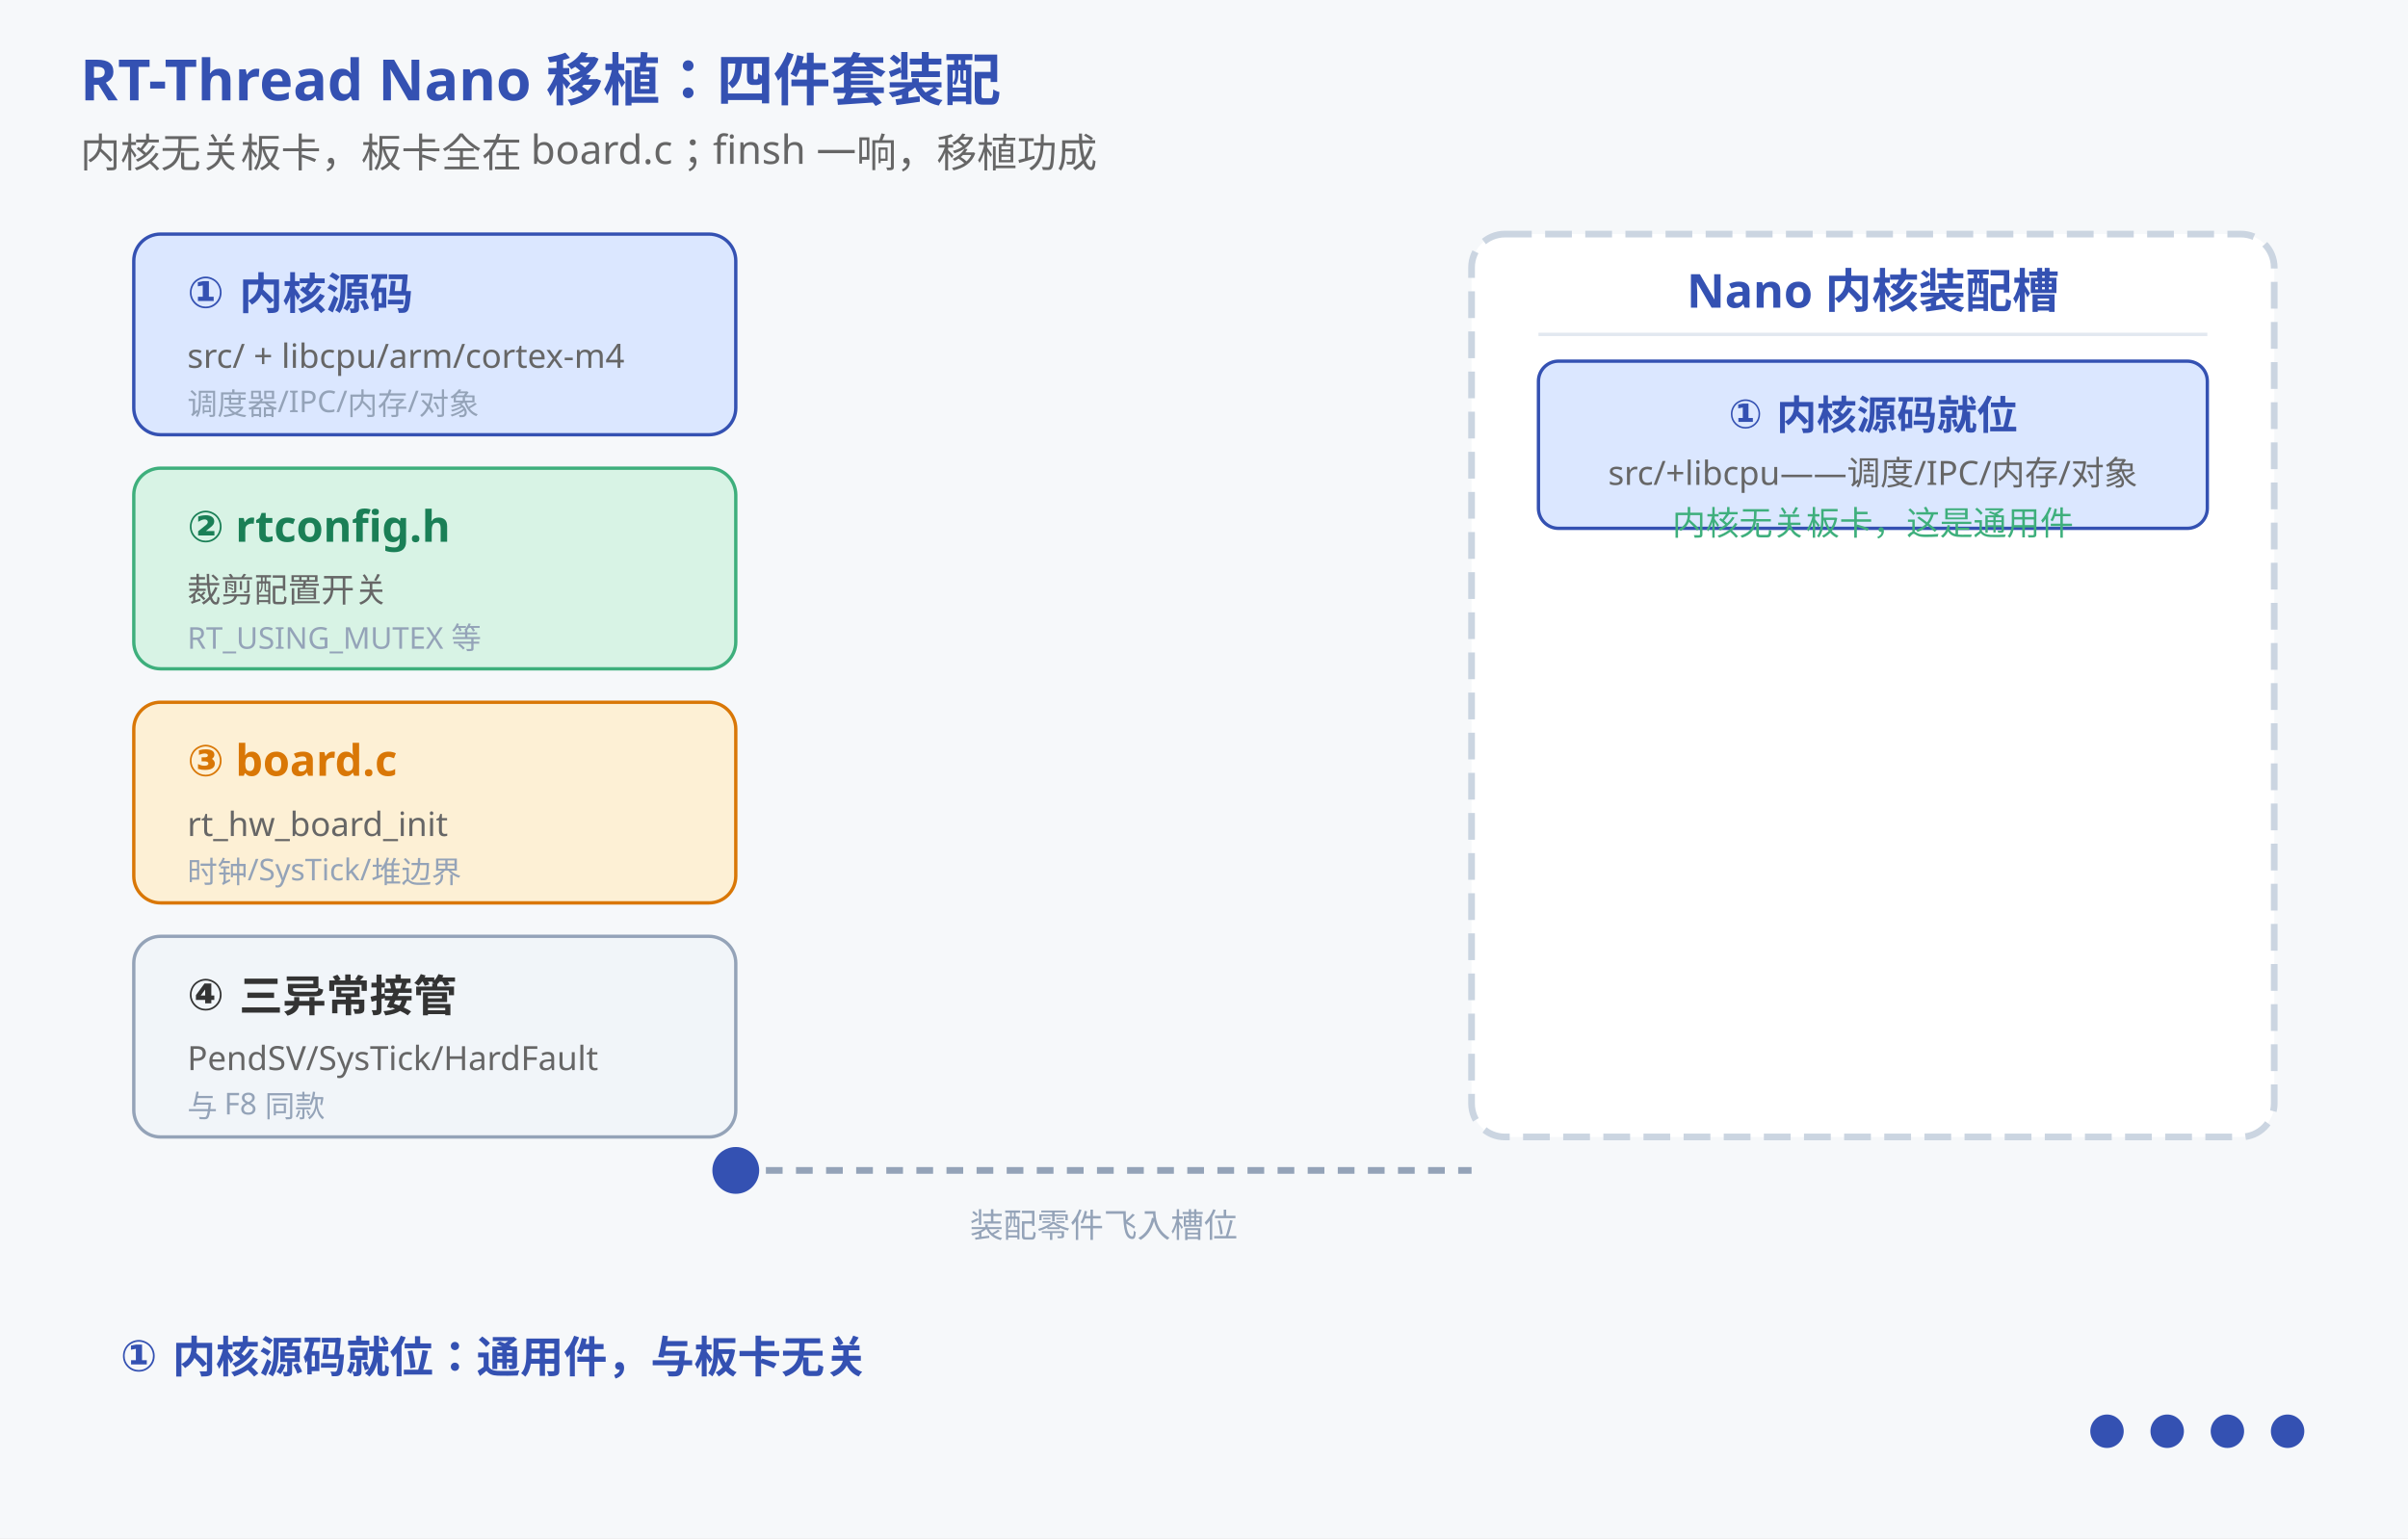
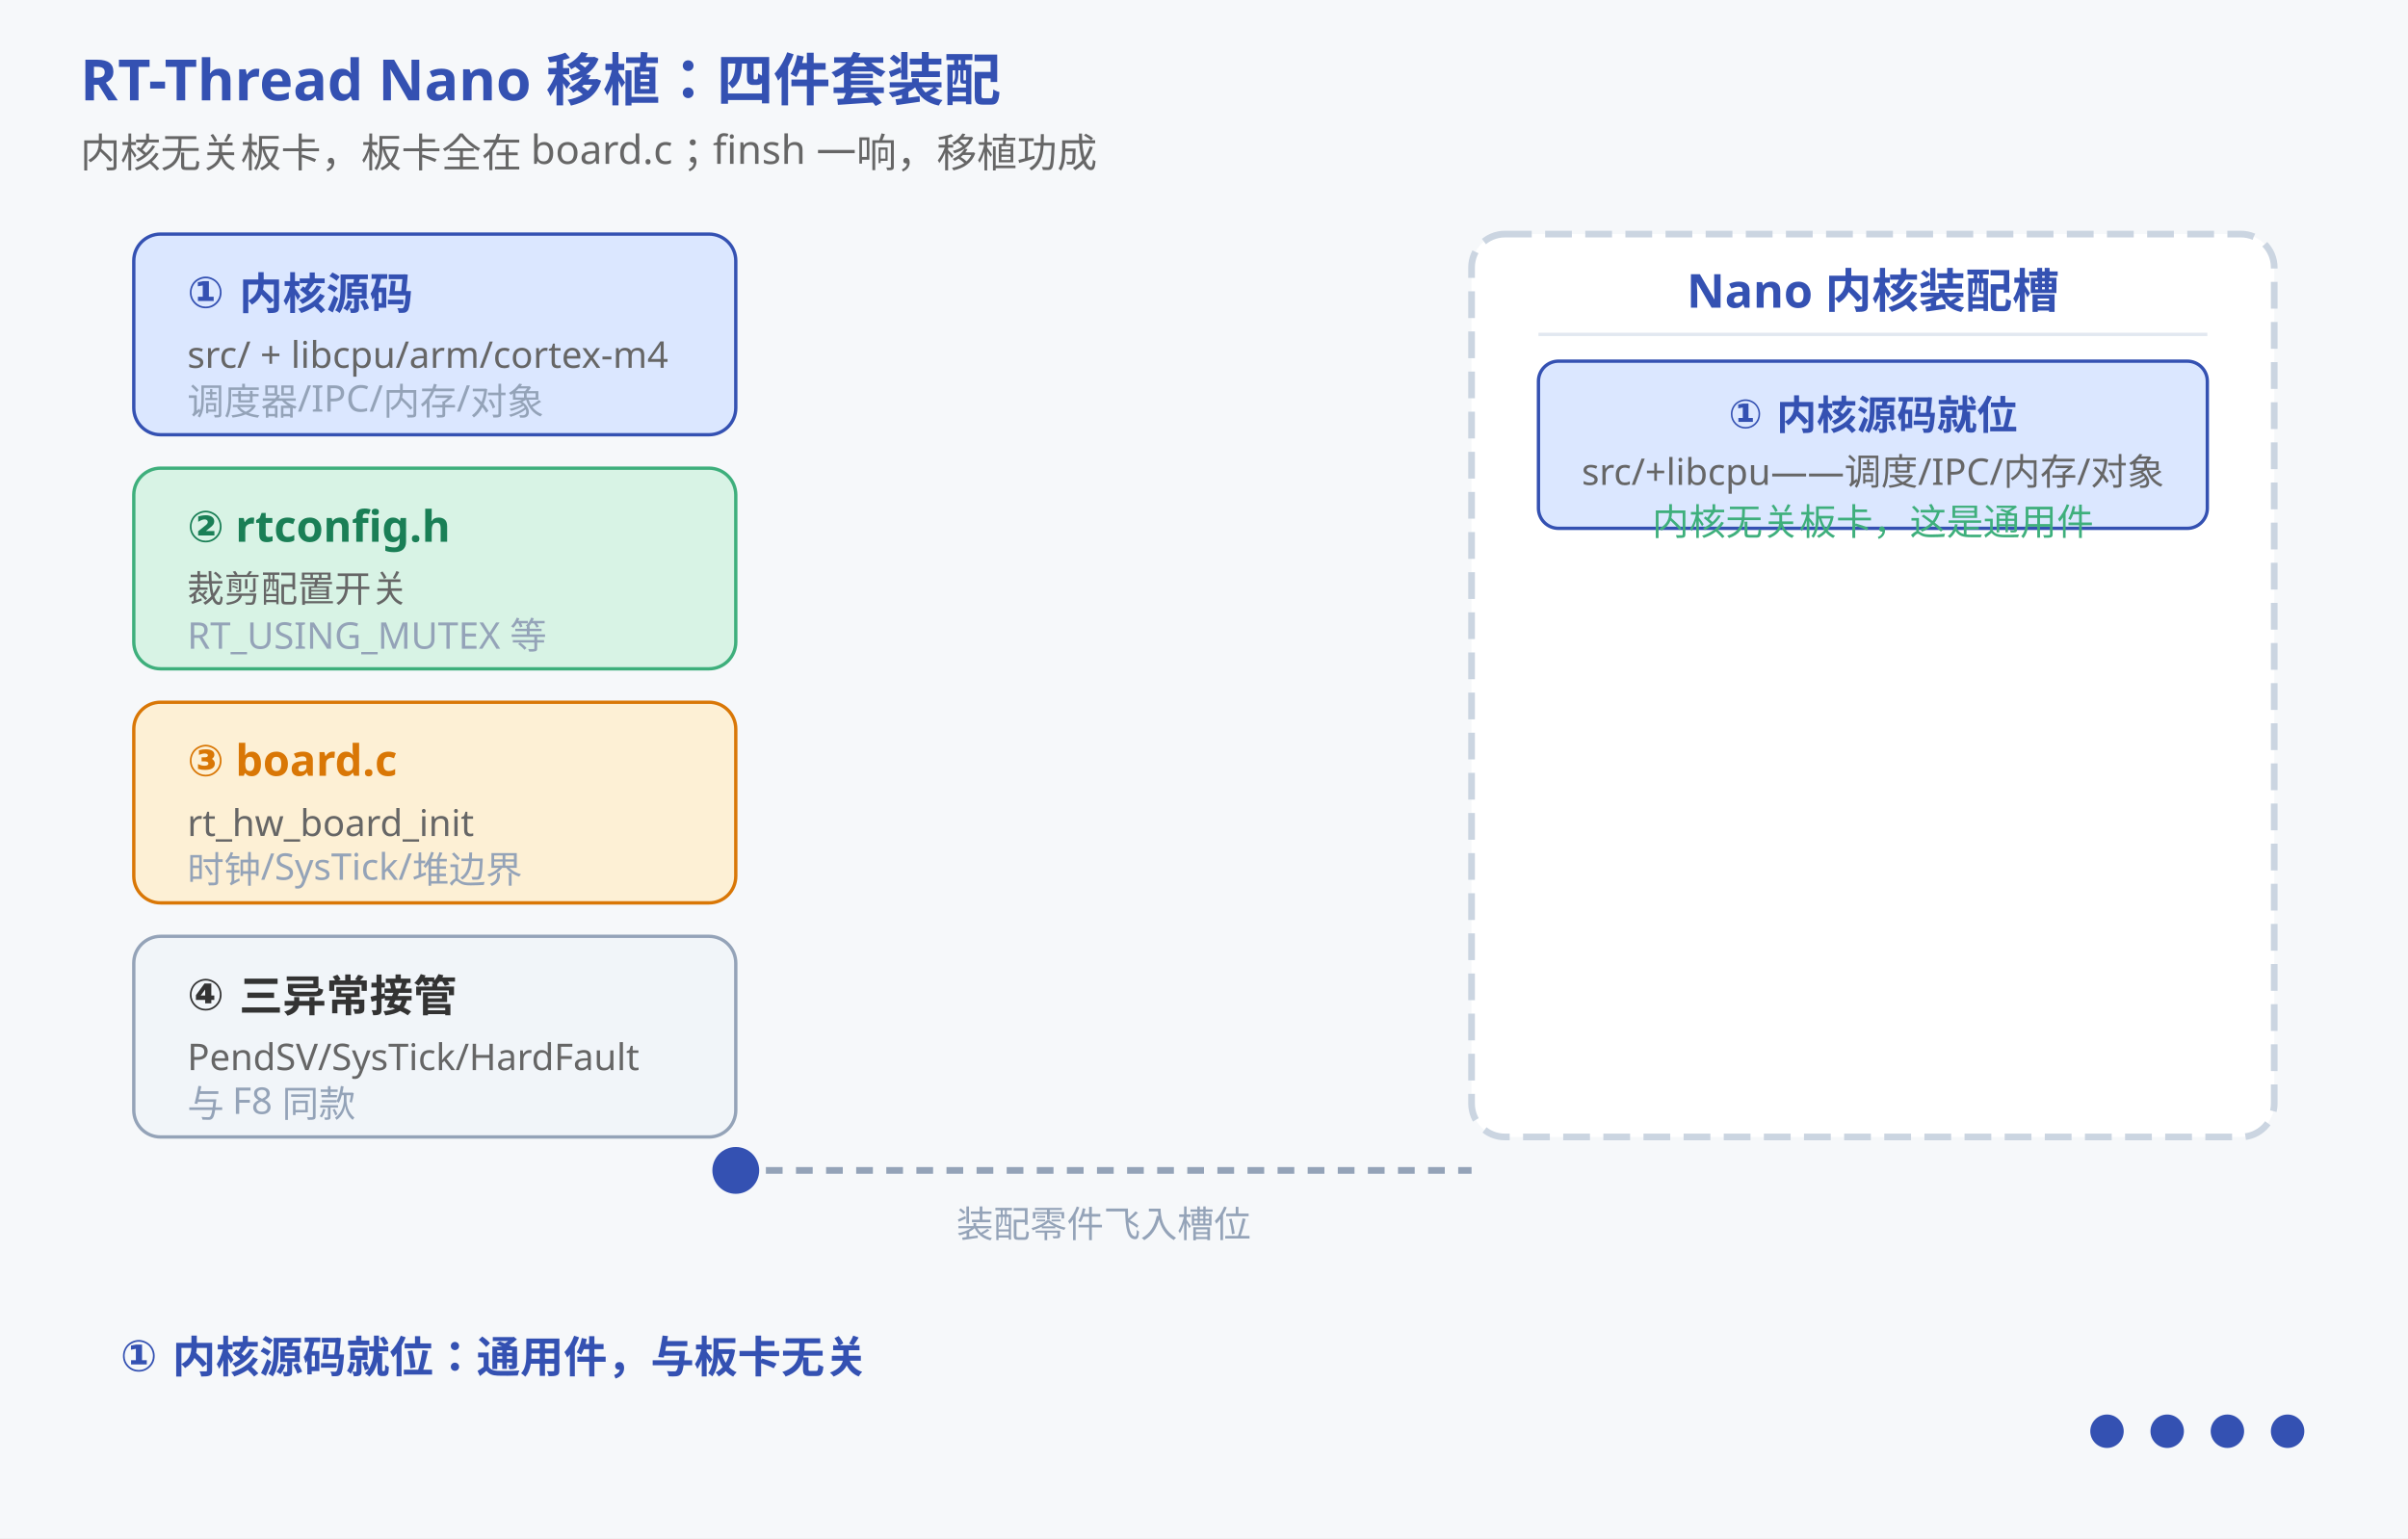
<svg xmlns="http://www.w3.org/2000/svg" viewBox="0 0 720 460" font-family="'Segoe UI','Microsoft YaHei',sans-serif">
  <rect width="720" height="460" fill="#f6f8fa" />
  <text x="24" y="30" font-size="17" font-weight="bold" fill="#3451b2">RT-Thread Nano 移植：四件套装配</text>
  <text x="24" y="50" font-size="12" fill="#666">内核无关板卡，板卡全在 board.c；finsh 一响，移植功成</text>
  <rect x="40" y="70" width="180" height="60" rx="8" fill="#dbe7ff" stroke="#3451b2" />
  <text x="56" y="92" font-size="13" font-weight="bold" fill="#3451b2">① 内核源码</text>
-   <text x="56" y="110" font-size="10" fill="#666">src/ + libcpu/arm/cortex-m4</text>
-   <text x="56" y="124" font-size="9" fill="#94a3b8">调度器/IPC/内存/对象</text>
+   <text x="56" y="110" font-size="11" fill="#666">src/ + libcpu/arm/cortex-m4</text>
+   <text x="56" y="124" font-size="11" fill="#94a3b8">调度器/IPC/内存/对象</text>
  <rect x="40" y="140" width="180" height="60" rx="8" fill="#d8f3e5" stroke="#3eaf7c" />
  <text x="56" y="162" font-size="13" font-weight="bold" fill="#1a7f56">② rtconfig.h</text>
-   <text x="56" y="180" font-size="10" fill="#666">裁剪配置开关</text>
-   <text x="56" y="194" font-size="9" fill="#94a3b8">RT_USING_MUTEX 等</text>
+   <text x="56" y="180" font-size="11" fill="#666">裁剪配置开关</text>
+   <text x="56" y="194" font-size="11" fill="#94a3b8">RT_USING_MUTEX 等</text>
  <rect x="40" y="210" width="180" height="60" rx="8" fill="#fdf0d5" stroke="#d97706" />
  <text x="56" y="232" font-size="13" font-weight="bold" fill="#d97706">③ board.c</text>
-   <text x="56" y="250" font-size="10" fill="#666">rt_hw_board_init</text>
-   <text x="56" y="264" font-size="9" fill="#94a3b8">时钟/SysTick/堆边界</text>
+   <text x="56" y="250" font-size="11" fill="#666">rt_hw_board_init</text>
+   <text x="56" y="264" font-size="11" fill="#94a3b8">时钟/SysTick/堆边界</text>
  <rect x="40" y="280" width="180" height="60" rx="8" fill="#f1f5f9" stroke="#94a3b8" />
  <text x="56" y="302" font-size="13" font-weight="bold" fill="#333">④ 三异常接管</text>
-   <text x="56" y="320" font-size="10" fill="#666">PendSV/SysTick/HardFault</text>
-   <text x="56" y="334" font-size="9" fill="#94a3b8">与 F8 同款</text>
+   <text x="56" y="320" font-size="11" fill="#666">PendSV/SysTick/HardFault</text>
+   <text x="56" y="334" font-size="11" fill="#94a3b8">与 F8 同款</text>
  <rect x="440" y="70" width="240" height="270" rx="10" fill="#ffffff" stroke="#cbd5e1" stroke-width="2" stroke-dasharray="8 4" />
  <text x="560" y="92" font-size="14" font-weight="bold" fill="#3451b2" text-anchor="middle">Nano 内核装配槽</text>
  <line x1="460" y1="100" x2="660" y2="100" stroke="#e2e8f0" />
  <line x1="220" y1="350" x2="440" y2="350" stroke="#94a3b8" stroke-width="2" stroke-dasharray="5 4" />
  <circle cx="220" cy="350" r="7" fill="#3451b2">
    <animate attributeName="cx" values="220;440;440;220" keyTimes="0;0.86;0.93;1" dur="4s" repeatCount="indefinite" />
  </circle>
-   <text x="330" y="370" font-size="10" fill="#94a3b8" text-anchor="middle">装配零件飞入槽位</text>
+   <text x="330" y="370" font-size="11" fill="#94a3b8" text-anchor="middle">装配零件飞入槽位</text>
  <g opacity="1">
    <animate attributeName="opacity" calcMode="discrete" values="1;0;0;0;0" keyTimes="0;0.25;0.5;0.75;1" dur="12s" repeatCount="indefinite" />
    <rect x="460" y="108" width="200" height="50" rx="6" fill="#dbe7ff" stroke="#3451b2" />
    <text x="560" y="128" font-size="12" font-weight="bold" fill="#3451b2" text-anchor="middle">① 内核源码就位</text>
-     <text x="560" y="145" font-size="10" fill="#666" text-anchor="middle">src/+libcpu——调度/IPC/内存/对象</text>
-     <text x="560" y="160" font-size="10" fill="#3eaf7c" text-anchor="middle">内核无关板卡，这是通用件</text>
+     <text x="560" y="145" font-size="11" fill="#666" text-anchor="middle">src/+libcpu——调度/IPC/内存/对象</text>
+     <text x="560" y="160" font-size="11" fill="#3eaf7c" text-anchor="middle">内核无关板卡，这是通用件</text>
  </g>
  <g opacity="0">
    <animate attributeName="opacity" calcMode="discrete" values="0;1;0;0;0" keyTimes="0;0.25;0.5;0.75;1" dur="12s" repeatCount="indefinite" />
    <rect x="460" y="108" width="200" height="50" rx="6" fill="#dbe7ff" stroke="#3451b2" opacity="0.3" />
-     <text x="560" y="128" font-size="10" fill="#94a3b8" text-anchor="middle">① 内核源码 ✓</text>
+     <text x="560" y="128" font-size="11" fill="#94a3b8" text-anchor="middle">① 内核源码 ✓</text>
    <rect x="460" y="166" width="200" height="50" rx="6" fill="#d8f3e5" stroke="#3eaf7c" />
    <text x="560" y="186" font-size="12" font-weight="bold" fill="#1a7f56" text-anchor="middle">② rtconfig.h 裁剪</text>
-     <text x="560" y="203" font-size="10" fill="#666" text-anchor="middle">RT_USING_MUTEX/TIMER 等开关</text>
-     <text x="560" y="218" font-size="10" fill="#3eaf7c" text-anchor="middle">编进哪些模块，一文件定</text>
+     <text x="560" y="203" font-size="11" fill="#666" text-anchor="middle">RT_USING_MUTEX/TIMER 等开关</text>
+     <text x="560" y="218" font-size="11" fill="#3eaf7c" text-anchor="middle">编进哪些模块，一文件定</text>
  </g>
  <g opacity="0">
    <animate attributeName="opacity" calcMode="discrete" values="0;0;1;0;0" keyTimes="0;0.25;0.5;0.75;1" dur="12s" repeatCount="indefinite" />
    <rect x="460" y="108" width="200" height="50" rx="6" fill="#dbe7ff" stroke="#3451b2" opacity="0.3" />
-     <text x="560" y="128" font-size="10" fill="#94a3b8" text-anchor="middle">① 内核源码 ✓</text>
+     <text x="560" y="128" font-size="11" fill="#94a3b8" text-anchor="middle">① 内核源码 ✓</text>
    <rect x="460" y="166" width="200" height="50" rx="6" fill="#d8f3e5" stroke="#3eaf7c" opacity="0.3" />
-     <text x="560" y="186" font-size="10" fill="#94a3b8" text-anchor="middle">② rtconfig.h ✓</text>
+     <text x="560" y="186" font-size="11" fill="#94a3b8" text-anchor="middle">② rtconfig.h ✓</text>
    <rect x="460" y="224" width="200" height="50" rx="6" fill="#fdf0d5" stroke="#d97706" />
    <text x="560" y="244" font-size="12" font-weight="bold" fill="#d97706" text-anchor="middle">③ board.c 板卡知识</text>
-     <text x="560" y="261" font-size="10" fill="#666" text-anchor="middle">rt_hw_board_init：时钟/SysTick/堆</text>
-     <text x="560" y="276" font-size="10" fill="#d97706" text-anchor="middle">板卡知识全在这——这是板件</text>
+     <text x="560" y="261" font-size="11" fill="#666" text-anchor="middle">rt_hw_board_init：时钟/SysTick/堆</text>
+     <text x="560" y="276" font-size="11" fill="#d97706" text-anchor="middle">板卡知识全在这——这是板件</text>
  </g>
  <g opacity="0">
    <animate attributeName="opacity" calcMode="discrete" values="0;0;0;1;0" keyTimes="0;0.25;0.5;0.75;1" dur="12s" repeatCount="indefinite" />
    <rect x="460" y="108" width="200" height="50" rx="6" fill="#dbe7ff" stroke="#3451b2" opacity="0.3" />
-     <text x="560" y="128" font-size="10" fill="#94a3b8" text-anchor="middle">① 内核源码 ✓</text>
+     <text x="560" y="128" font-size="11" fill="#94a3b8" text-anchor="middle">① 内核源码 ✓</text>
    <rect x="460" y="166" width="200" height="50" rx="6" fill="#d8f3e5" stroke="#3eaf7c" opacity="0.3" />
-     <text x="560" y="186" font-size="10" fill="#94a3b8" text-anchor="middle">② rtconfig.h ✓</text>
+     <text x="560" y="186" font-size="11" fill="#94a3b8" text-anchor="middle">② rtconfig.h ✓</text>
    <rect x="460" y="224" width="200" height="50" rx="6" fill="#fdf0d5" stroke="#d97706" opacity="0.3" />
-     <text x="560" y="244" font-size="10" fill="#94a3b8" text-anchor="middle">③ board.c ✓</text>
+     <text x="560" y="244" font-size="11" fill="#94a3b8" text-anchor="middle">③ board.c ✓</text>
    <rect x="460" y="282" width="200" height="50" rx="6" fill="#f1f5f9" stroke="#94a3b8" />
    <text x="560" y="302" font-size="12" font-weight="bold" fill="#333" text-anchor="middle">④ 三异常 + finsh 响</text>
-     <text x="560" y="319" font-size="10" fill="#666" text-anchor="middle">PendSV/SysTick/HardFault 接管</text>
-     <text x="560" y="334" font-size="10" fill="#3eaf7c" text-anchor="middle">msh /&gt; 提示符出=移植功成</text>
+     <text x="560" y="319" font-size="11" fill="#666" text-anchor="middle">PendSV/SysTick/HardFault 接管</text>
+     <text x="560" y="334" font-size="11" fill="#3eaf7c" text-anchor="middle">msh /&gt; 提示符出=移植功成</text>
  </g>
  <g font-size="13" font-weight="bold" fill="#3451b2">
    <g opacity="1">
      <animate attributeName="opacity" calcMode="discrete" values="1;0;0;0;1" keyTimes="0;0.25;0.5;0.75;1" dur="12s" repeatCount="indefinite" />
      <text x="36" y="410">① 内核源码就位：通用件，与板卡无关</text>
    </g>
    <g opacity="0">
      <animate attributeName="opacity" calcMode="discrete" values="0;1;0;0;0" keyTimes="0;0.25;0.5;0.75;1" dur="12s" repeatCount="indefinite" />
      <text x="36" y="410">② rtconfig.h 裁剪：编进哪些模块一文件定</text>
    </g>
    <g opacity="0">
      <animate attributeName="opacity" calcMode="discrete" values="0;0;1;0;0" keyTimes="0;0.25;0.5;0.75;1" dur="12s" repeatCount="indefinite" />
      <text x="36" y="410">③ board.c 板卡知识：时钟/SysTick/堆边界</text>
    </g>
    <g opacity="0">
      <animate attributeName="opacity" calcMode="discrete" values="0;0;0;1;0" keyTimes="0;0.25;0.5;0.75;1" dur="12s" repeatCount="indefinite" />
      <text x="36" y="410">④ 三异常接管+finsh响：msh /&gt; 出=移植功成</text>
    </g>
  </g>
  <g transform="translate(630,428)" fill="#3451b2">
    <circle cx="0" cy="0" r="5">
      <animate attributeName="opacity" calcMode="discrete" values="1;0.2;0.2;0.2;0.2" keyTimes="0;0.25;0.5;0.75;1" dur="12s" repeatCount="indefinite" />
    </circle>
    <circle cx="18" cy="0" r="5">
      <animate attributeName="opacity" calcMode="discrete" values="0.2;1;0.2;0.2;0.2" keyTimes="0;0.25;0.5;0.75;1" dur="12s" repeatCount="indefinite" />
    </circle>
    <circle cx="36" cy="0" r="5">
      <animate attributeName="opacity" calcMode="discrete" values="0.2;0.2;1;0.2;0.2" keyTimes="0;0.25;0.5;0.75;1" dur="12s" repeatCount="indefinite" />
    </circle>
    <circle cx="54" cy="0" r="5">
      <animate attributeName="opacity" calcMode="discrete" values="0.2;0.2;0.2;1;0.2" keyTimes="0;0.25;0.5;0.75;1" dur="12s" repeatCount="indefinite" />
    </circle>
  </g>
</svg>
